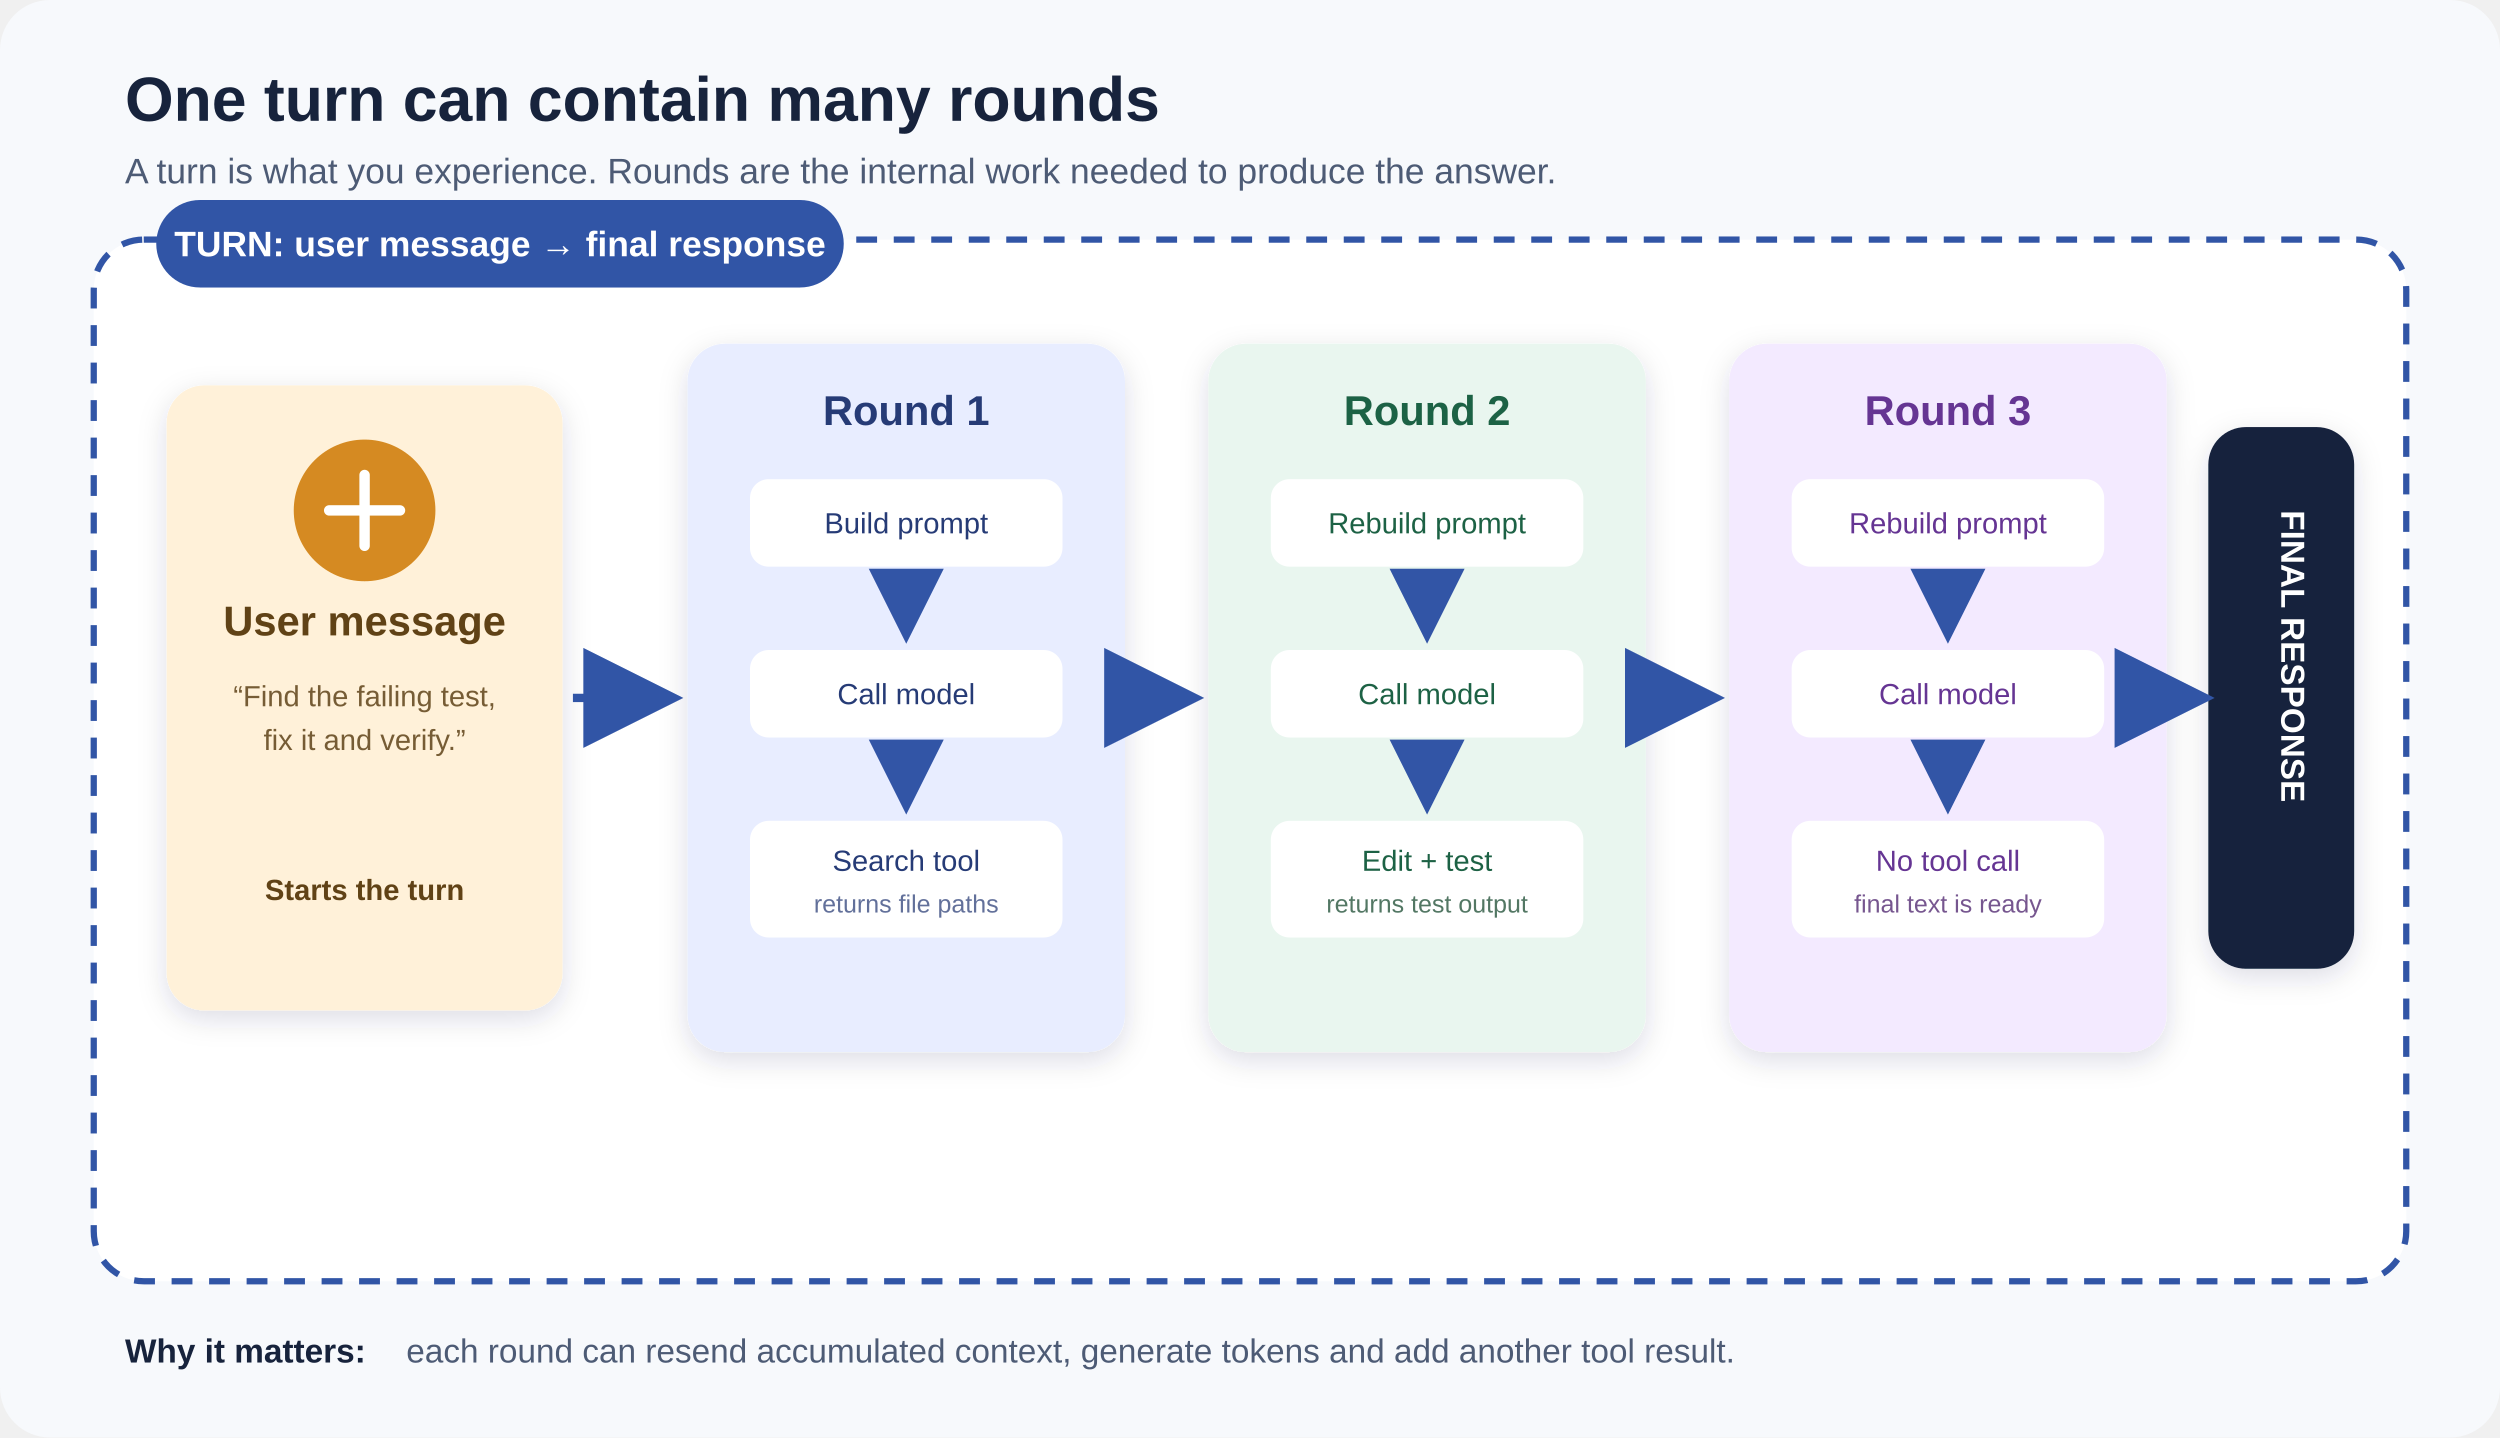
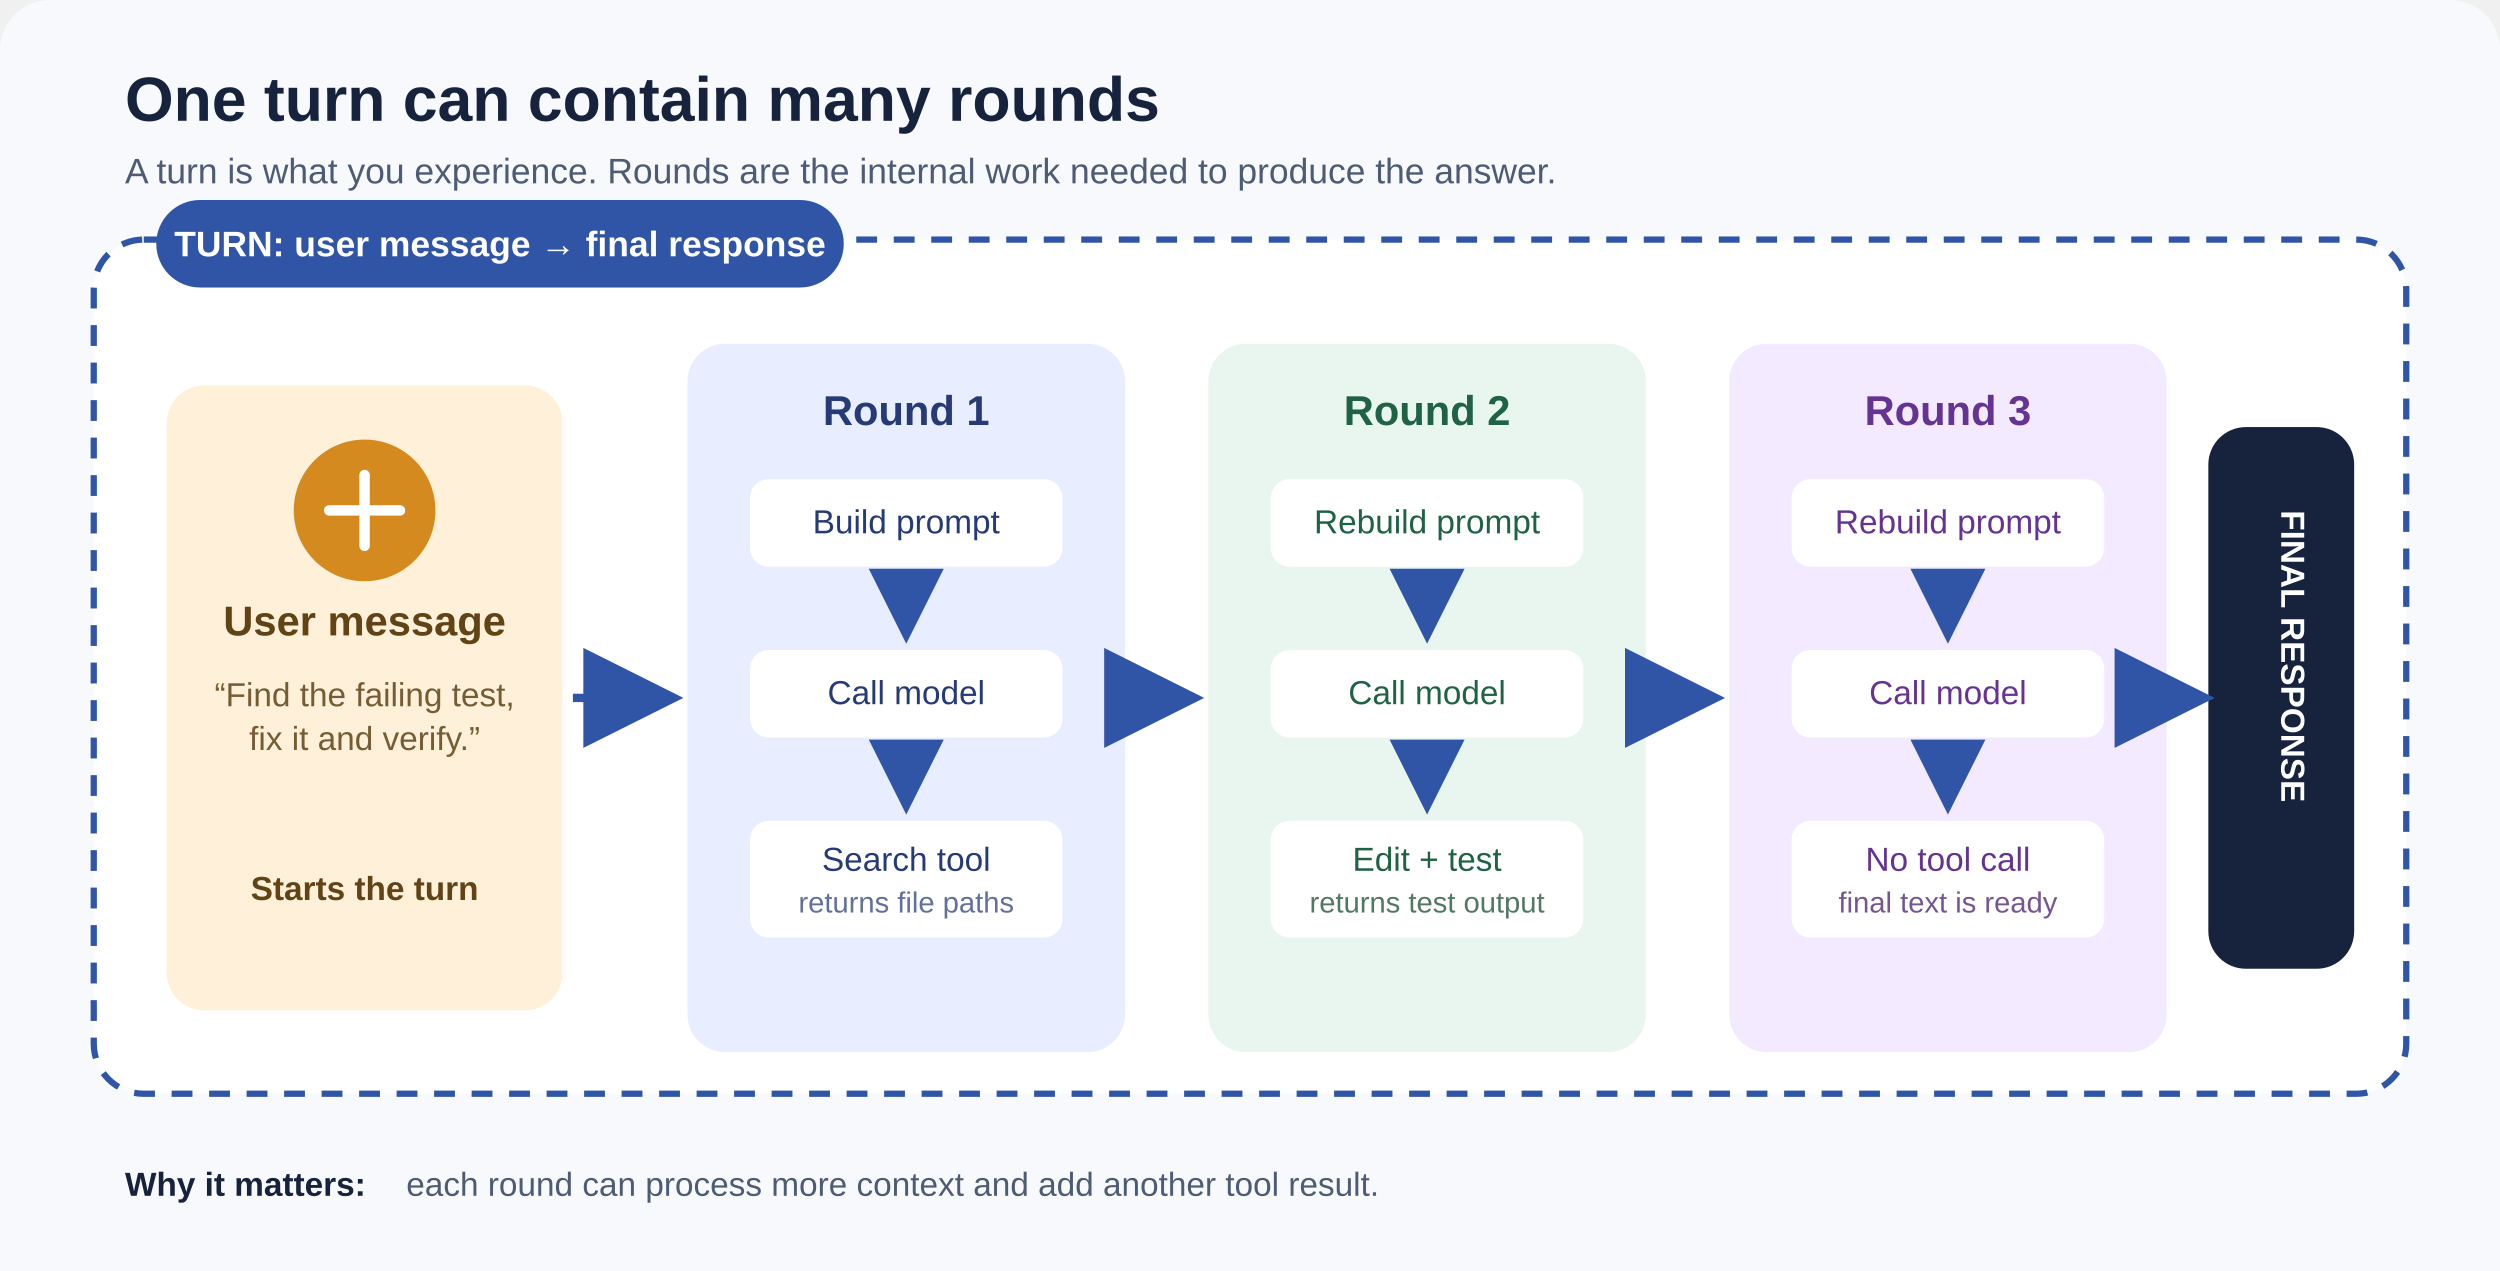
- <svg xmlns="http://www.w3.org/2000/svg" width="1200" height="690" viewBox="0 0 1200 690" role="img" aria-labelledby="title desc">
+ <svg xmlns="http://www.w3.org/2000/svg" width="1200" height="610" viewBox="0 0 1200 610" role="img" aria-labelledby="title desc">
  <defs>
-     <filter id="shadow" x="-20%" y="-20%" width="140%" height="140%">
-       <feDropShadow dx="0" dy="4" stdDeviation="7" flood-color="#14213d" flood-opacity="0.14" />
-     </filter>
    <marker id="arrow" markerWidth="12" markerHeight="12" refX="10" refY="6" orient="auto">
      <path d="M0,0 L12,6 L0,12 z" fill="#3155a6" />
    </marker>
  </defs>
  <rect width="1200" height="690" rx="24" fill="#f7f9fc" />
  <text x="60" y="58" font-family="Segoe UI, Arial, sans-serif" font-size="30" font-weight="700" fill="#17233c">One turn can contain many rounds</text>
  <text x="60" y="88" font-family="Segoe UI, Arial, sans-serif" font-size="17" fill="#4d5b75">A turn is what you experience. Rounds are the internal work needed to produce the answer.</text>
-   <rect x="45" y="115" width="1110" height="500" rx="24" fill="#ffffff" stroke="#3155a6" stroke-width="3" stroke-dasharray="10 8" />
+   <rect x="45" y="115" width="1110" height="410" rx="24" fill="#ffffff" stroke="#3155a6" stroke-width="3" stroke-dasharray="10 8" />
  <rect x="75" y="96" width="330" height="42" rx="21" fill="#3155a6" />
  <text x="240" y="123" text-anchor="middle" font-family="Segoe UI, Arial, sans-serif" font-size="17" font-weight="700" fill="#ffffff">TURN: user message → final response</text>
-   <g filter="url(#shadow)" font-family="Segoe UI, Arial, sans-serif">
+   <g font-family="Segoe UI, Arial, sans-serif">
    <rect x="80" y="185" width="190" height="300" rx="18" fill="#fff1d9" />
    <circle cx="175" cy="245" r="34" fill="#d58a20" />
    <path d="M158 245h34M175 228v34" stroke="#ffffff" stroke-width="5" stroke-linecap="round" />
    <text x="175" y="305" text-anchor="middle" font-size="20" font-weight="700" fill="#614315">User message</text>
-     <text x="175" y="339" text-anchor="middle" font-size="14" fill="#765c34">“Find the failing test,</text>
-     <text x="175" y="360" text-anchor="middle" font-size="14" fill="#765c34">fix it and verify.”</text>
-     <text x="175" y="432" text-anchor="middle" font-size="14" font-weight="700" fill="#614315">Starts the turn</text>
+     <text x="175" y="339" text-anchor="middle" font-size="16" fill="#765c34">“Find the failing test,</text>
+     <text x="175" y="360" text-anchor="middle" font-size="16" fill="#765c34">fix it and verify.”</text>
+     <text x="175" y="432" text-anchor="middle" font-size="16" font-weight="700" fill="#614315">Starts the turn</text>
    <rect x="330" y="165" width="210" height="340" rx="18" fill="#e8edff" />
    <text x="435" y="204" text-anchor="middle" font-size="20" font-weight="700" fill="#263b76">Round 1</text>
    <rect x="360" y="230" width="150" height="42" rx="9" fill="#ffffff" />
-     <text x="435" y="256" text-anchor="middle" font-size="14" fill="#263b76">Build prompt</text>
+     <text x="435" y="256" text-anchor="middle" font-size="16" fill="#263b76">Build prompt</text>
    <path d="M435 278v25" stroke="#3155a6" stroke-width="3" marker-end="url(#arrow)" />
    <rect x="360" y="312" width="150" height="42" rx="9" fill="#ffffff" />
-     <text x="435" y="338" text-anchor="middle" font-size="14" fill="#263b76">Call model</text>
+     <text x="435" y="338" text-anchor="middle" font-size="16" fill="#263b76">Call model</text>
    <path d="M435 360v25" stroke="#3155a6" stroke-width="3" marker-end="url(#arrow)" />
    <rect x="360" y="394" width="150" height="56" rx="9" fill="#ffffff" />
-     <text x="435" y="418" text-anchor="middle" font-size="14" fill="#263b76">Search tool</text>
-     <text x="435" y="438" text-anchor="middle" font-size="12" fill="#62709a">returns file paths</text>
+     <text x="435" y="418" text-anchor="middle" font-size="16" fill="#263b76">Search tool</text>
+     <text x="435" y="438" text-anchor="middle" font-size="14" fill="#62709a">returns file paths</text>
    <rect x="580" y="165" width="210" height="340" rx="18" fill="#e9f6ef" />
    <text x="685" y="204" text-anchor="middle" font-size="20" font-weight="700" fill="#1f6245">Round 2</text>
    <rect x="610" y="230" width="150" height="42" rx="9" fill="#ffffff" />
-     <text x="685" y="256" text-anchor="middle" font-size="14" fill="#1f6245">Rebuild prompt</text>
+     <text x="685" y="256" text-anchor="middle" font-size="16" fill="#1f6245">Rebuild prompt</text>
    <path d="M685 278v25" stroke="#2c7b59" stroke-width="3" marker-end="url(#arrow)" />
    <rect x="610" y="312" width="150" height="42" rx="9" fill="#ffffff" />
-     <text x="685" y="338" text-anchor="middle" font-size="14" fill="#1f6245">Call model</text>
+     <text x="685" y="338" text-anchor="middle" font-size="16" fill="#1f6245">Call model</text>
    <path d="M685 360v25" stroke="#2c7b59" stroke-width="3" marker-end="url(#arrow)" />
    <rect x="610" y="394" width="150" height="56" rx="9" fill="#ffffff" />
-     <text x="685" y="418" text-anchor="middle" font-size="14" fill="#1f6245">Edit + test</text>
-     <text x="685" y="438" text-anchor="middle" font-size="12" fill="#527764">returns test output</text>
+     <text x="685" y="418" text-anchor="middle" font-size="16" fill="#1f6245">Edit + test</text>
+     <text x="685" y="438" text-anchor="middle" font-size="14" fill="#527764">returns test output</text>
    <rect x="830" y="165" width="210" height="340" rx="18" fill="#f3eaff" />
    <text x="935" y="204" text-anchor="middle" font-size="20" font-weight="700" fill="#653493">Round 3</text>
    <rect x="860" y="230" width="150" height="42" rx="9" fill="#ffffff" />
-     <text x="935" y="256" text-anchor="middle" font-size="14" fill="#653493">Rebuild prompt</text>
+     <text x="935" y="256" text-anchor="middle" font-size="16" fill="#653493">Rebuild prompt</text>
    <path d="M935 278v25" stroke="#8052ad" stroke-width="3" marker-end="url(#arrow)" />
    <rect x="860" y="312" width="150" height="42" rx="9" fill="#ffffff" />
-     <text x="935" y="338" text-anchor="middle" font-size="14" fill="#653493">Call model</text>
+     <text x="935" y="338" text-anchor="middle" font-size="16" fill="#653493">Call model</text>
    <path d="M935 360v25" stroke="#8052ad" stroke-width="3" marker-end="url(#arrow)" />
    <rect x="860" y="394" width="150" height="56" rx="9" fill="#ffffff" />
-     <text x="935" y="418" text-anchor="middle" font-size="14" fill="#653493">No tool call</text>
-     <text x="935" y="438" text-anchor="middle" font-size="12" fill="#76568f">final text is ready</text>
+     <text x="935" y="418" text-anchor="middle" font-size="16" fill="#653493">No tool call</text>
+     <text x="935" y="438" text-anchor="middle" font-size="14" fill="#76568f">final text is ready</text>
    <rect x="1060" y="205" width="70" height="260" rx="18" fill="#17233c" />
    <text x="1095" y="315" text-anchor="middle" font-size="16" font-weight="700" fill="#ffffff" transform="rotate(90 1095 315)">FINAL RESPONSE</text>
  </g>
  <path d="M275 335h45" stroke="#3155a6" stroke-width="4" marker-end="url(#arrow)" />
  <path d="M545 335h25" stroke="#3155a6" stroke-width="4" marker-end="url(#arrow)" />
  <path d="M795 335h25" stroke="#3155a6" stroke-width="4" marker-end="url(#arrow)" />
  <path d="M1045 335h10" stroke="#3155a6" stroke-width="4" marker-end="url(#arrow)" />
-   <text x="60" y="654" font-family="Segoe UI, Arial, sans-serif" font-size="16" font-weight="700" fill="#17233c">Why it matters:</text>
-   <text x="195" y="654" font-family="Segoe UI, Arial, sans-serif" font-size="16" fill="#4d5b75">each round can resend accumulated context, generate tokens and add another tool result.</text>
+   <text x="60" y="574" font-family="Segoe UI, Arial, sans-serif" font-size="16" font-weight="700" fill="#17233c">Why it matters:</text>
+   <text x="195" y="574" font-family="Segoe UI, Arial, sans-serif" font-size="16" fill="#4d5b75">each round can process more context and add another tool result.</text>
</svg>
